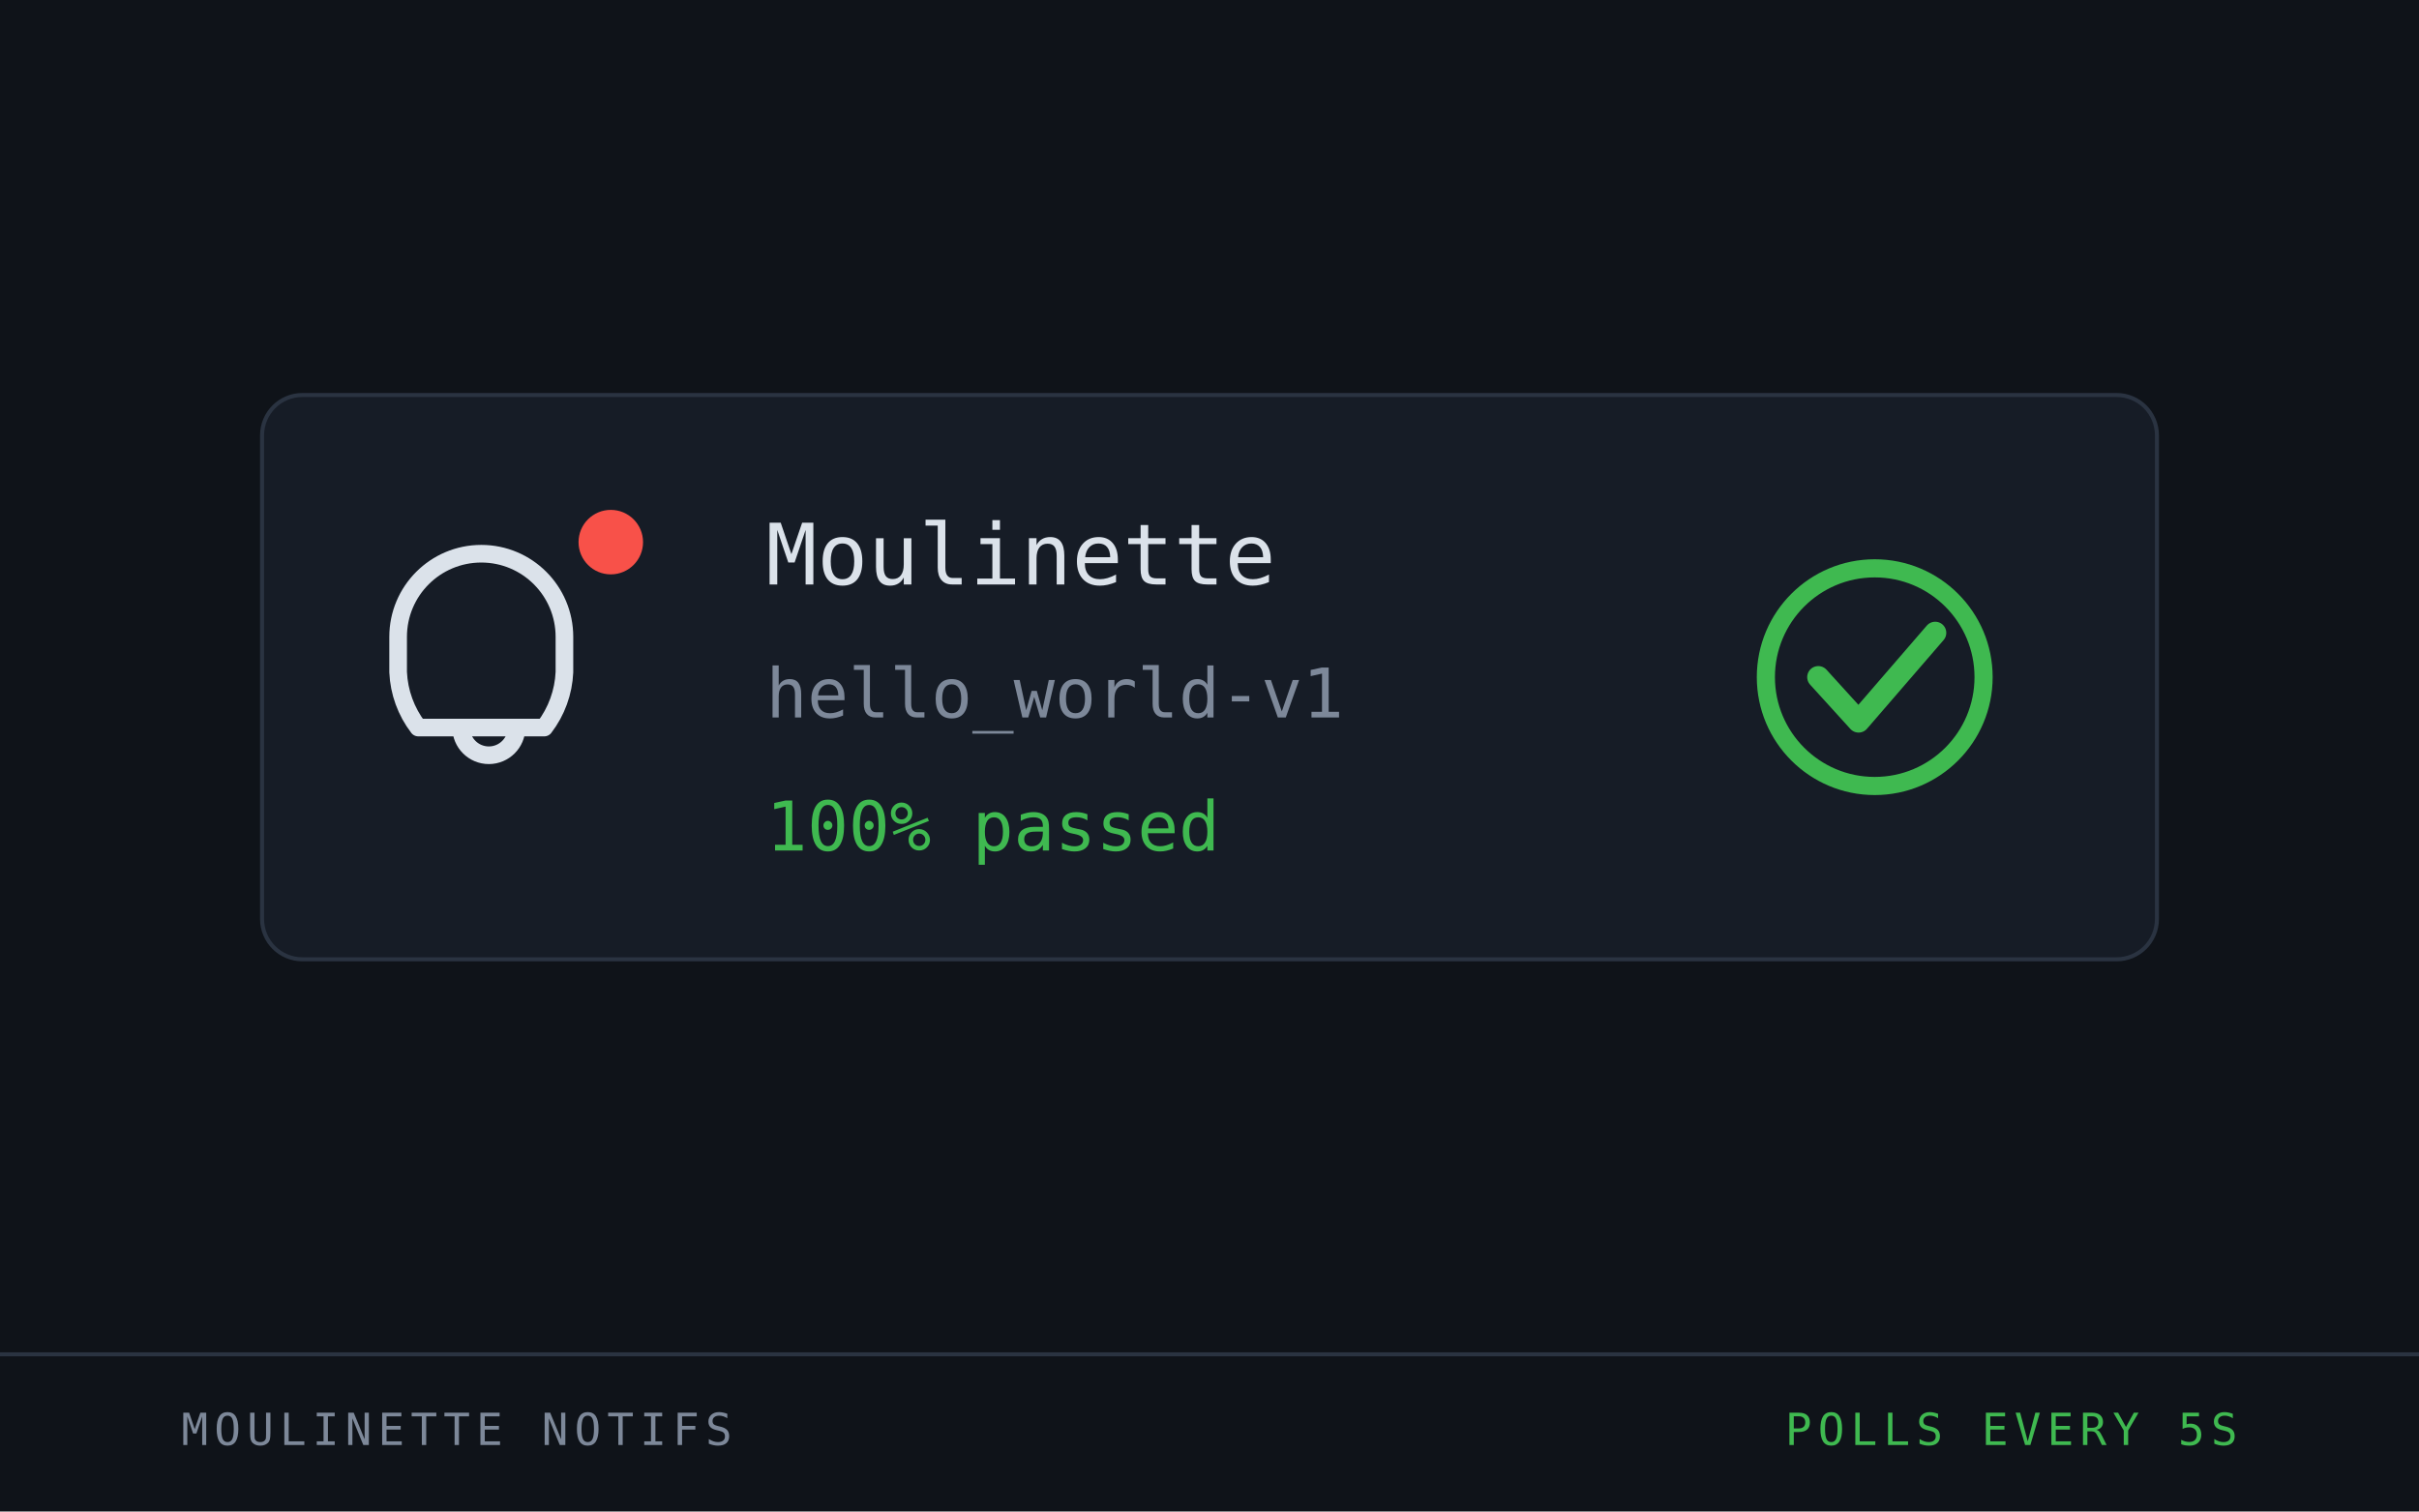
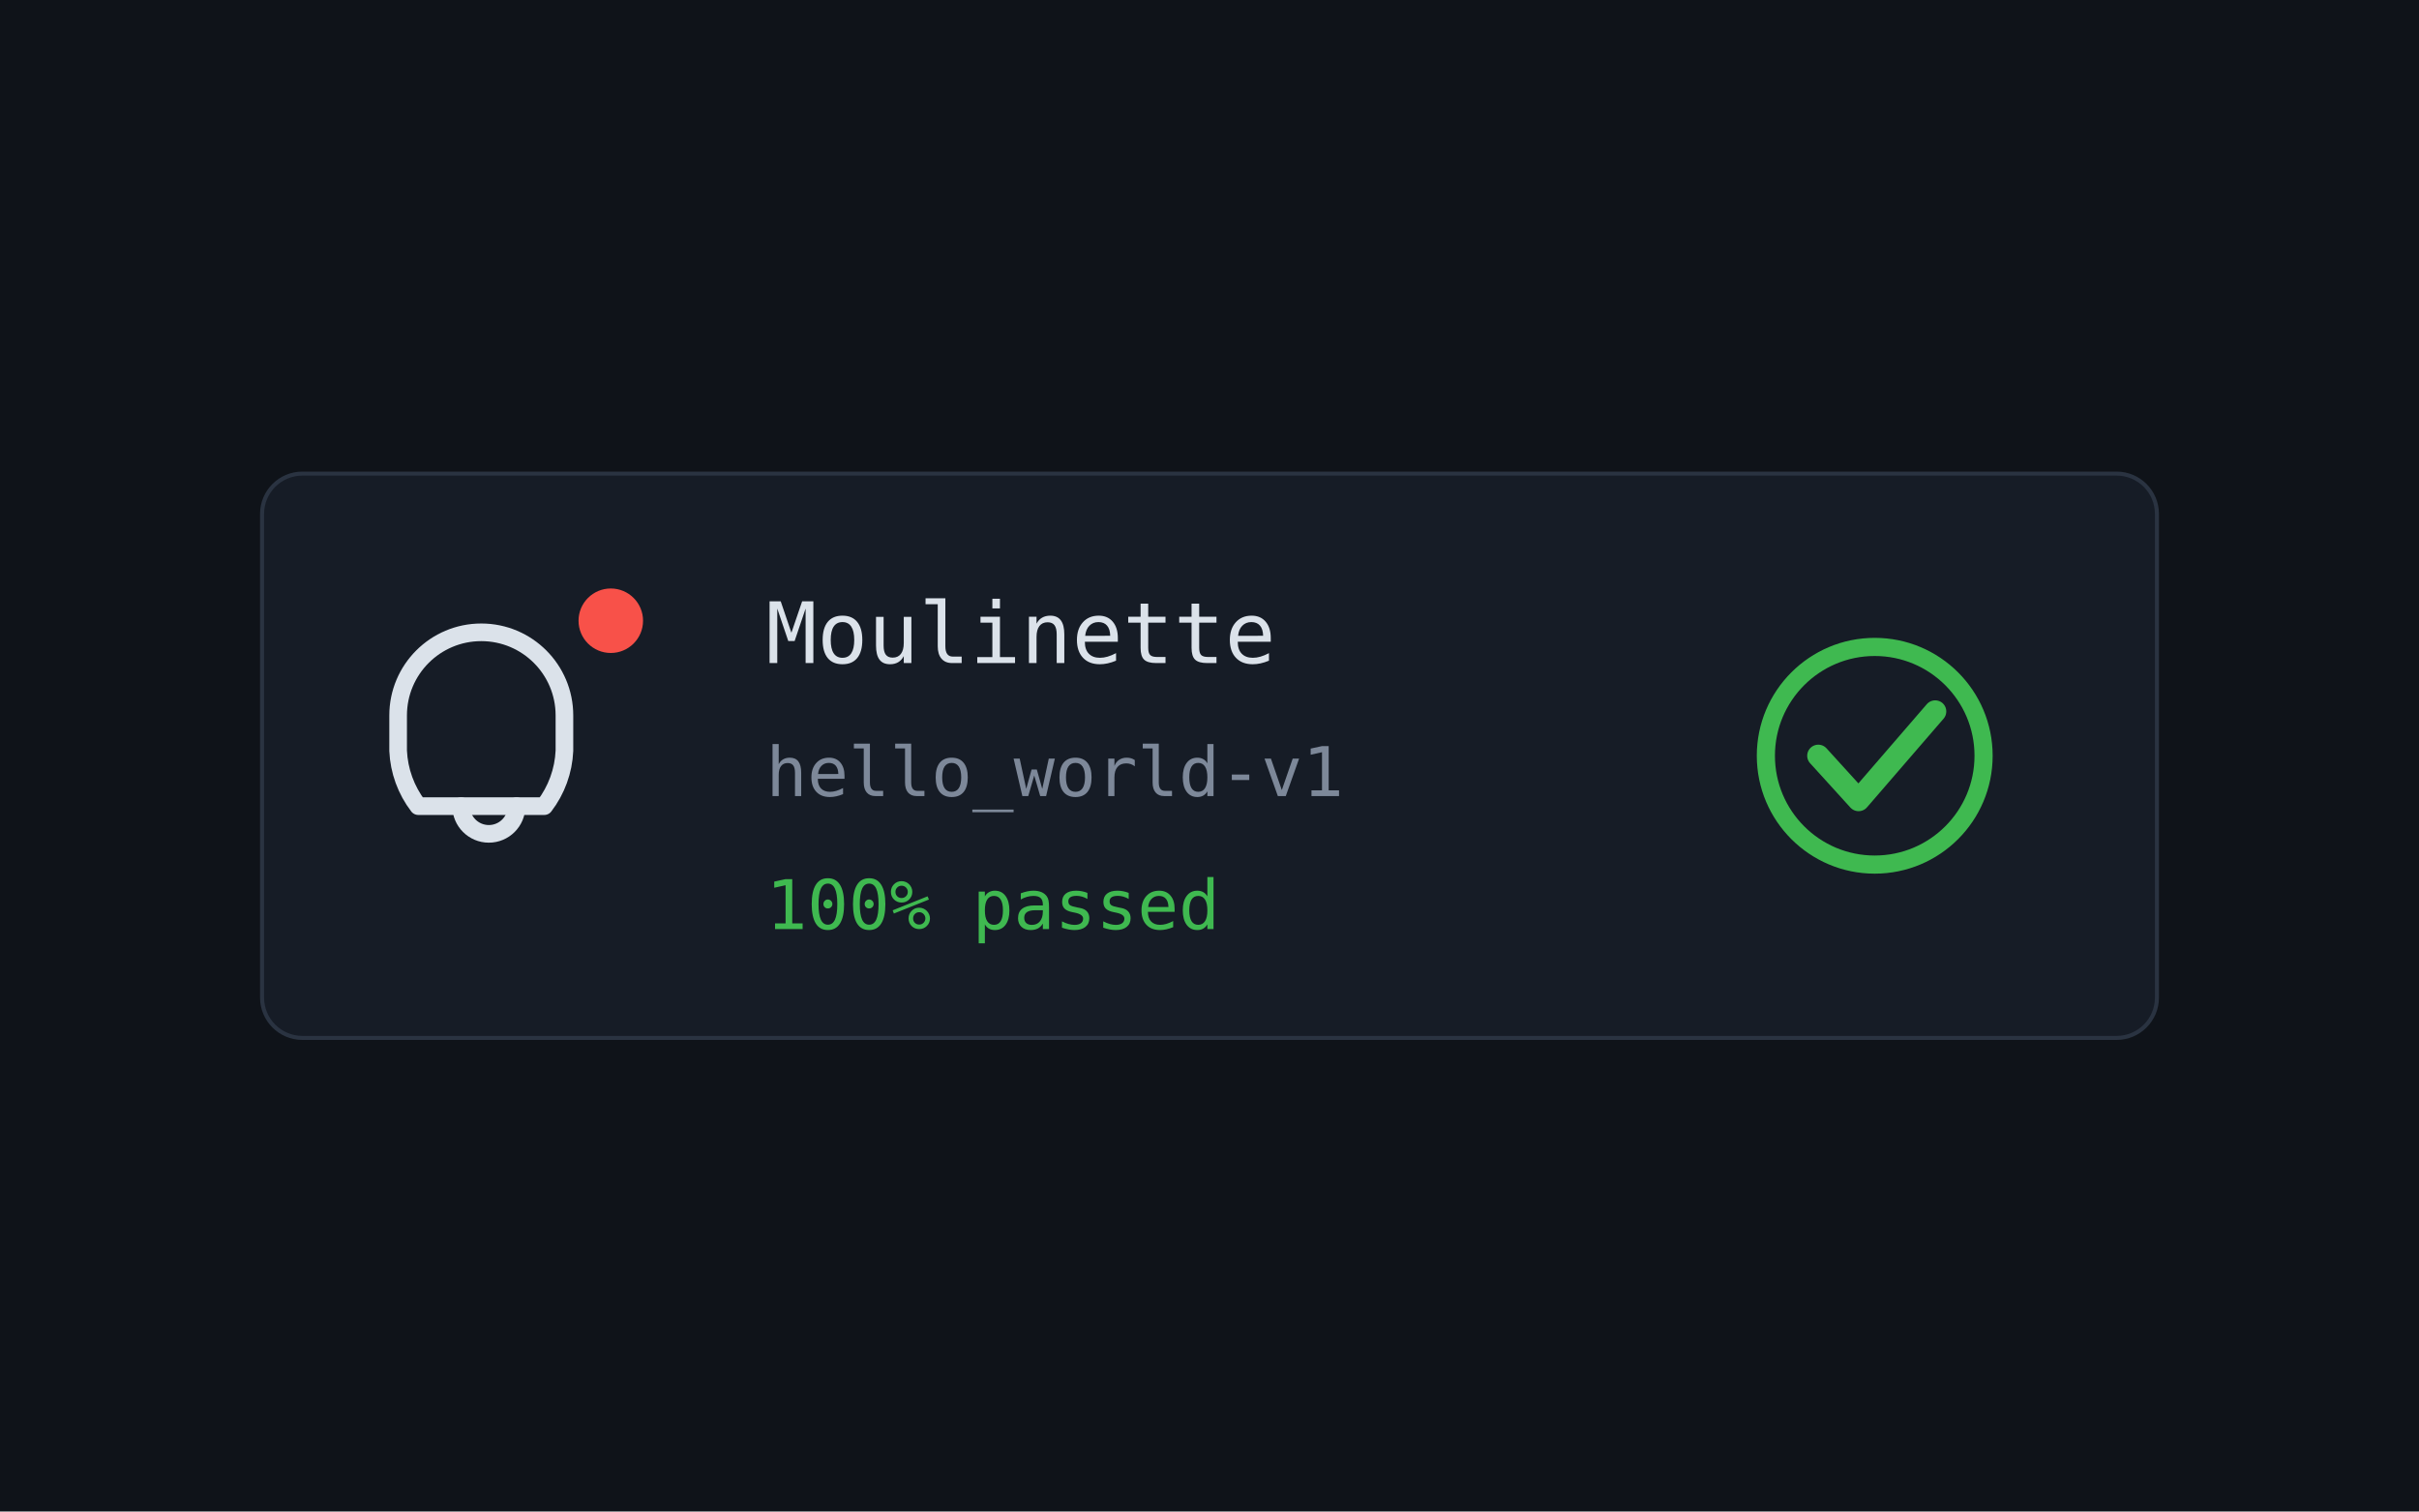
<svg xmlns="http://www.w3.org/2000/svg" width="1200" height="750" viewBox="0 0 1200 750" font-family="ui-monospace,'SF Mono',Menlo,Consolas,monospace">
  <rect width="1200" height="750" fill="#0f1319" />
-   <rect x="130" y="196" width="940" height="280" rx="20" fill="#161c26" stroke="#2a3341" stroke-width="2" />
-   <g transform="translate(195,276) scale(1.25)" stroke="#dbe2ea" stroke-width="7" fill="none" stroke-linecap="round" stroke-linejoin="round">
-     <path d="M55 78 a 39 39 0 0 0 8 -22 v -14 a 33 33 0 1 0 -66 0 v 14 a 39 39 0 0 0 8 22 z" transform="translate(5,-10)" />
-     <path d="M22 78 a 11 11 0 0 0 22 0" transform="translate(5,-10)" />
+   <g transform="translate(0,39)">
+     <rect x="130" y="196" width="940" height="280" rx="20" fill="#161c26" stroke="#2a3341" stroke-width="2" />
+     <g transform="translate(195,276) scale(1.25)" stroke="#dbe2ea" stroke-width="7" fill="none" stroke-linecap="round" stroke-linejoin="round">
+       <path d="M55 78 a 39 39 0 0 0 8 -22 v -14 a 33 33 0 1 0 -66 0 v 14 a 39 39 0 0 0 8 22 z" transform="translate(5,-10)" />
+       <path d="M22 78 a 11 11 0 0 0 22 0" transform="translate(5,-10)" />
+     </g>
+     <circle cx="303" cy="269" r="16" fill="#f85149" />
+     <text x="380" y="290" font-size="42" fill="#dbe2ea">Moulinette</text>
+     <text x="380" y="356" font-size="34" fill="#7d8899">hello_world-v1</text>
+     <text x="380" y="422" font-size="34" fill="#3fb950">100% passed</text>
+     <circle cx="930" cy="336" r="54" fill="none" stroke="#3fb950" stroke-width="9" />
+     <path d="M902 336 l20 22 l38 -44" fill="none" stroke="#3fb950" stroke-width="11" stroke-linecap="round" stroke-linejoin="round" />
  </g>
-   <circle cx="303" cy="269" r="16" fill="#f85149" />
-   <text x="380" y="290" font-size="42" fill="#dbe2ea">Moulinette</text>
-   <text x="380" y="356" font-size="34" fill="#7d8899">hello_world-v1</text>
-   <text x="380" y="422" font-size="34" fill="#3fb950">100% passed</text>
-   <circle cx="930" cy="336" r="54" fill="none" stroke="#3fb950" stroke-width="9" />
-   <path d="M902 336 l20 22 l38 -44" fill="none" stroke="#3fb950" stroke-width="11" stroke-linecap="round" stroke-linejoin="round" />
-   <line x1="0" y1="672" x2="1200" y2="672" stroke="#2a3341" stroke-width="2" />
-   <text x="90" y="717" font-size="22" letter-spacing="3" fill="#7d8899">MOULINETTE NOTIFS</text>
-   <text x="1110" y="717" font-size="22" letter-spacing="3" fill="#3fb950" text-anchor="end">POLLS EVERY 5S</text>
</svg>
